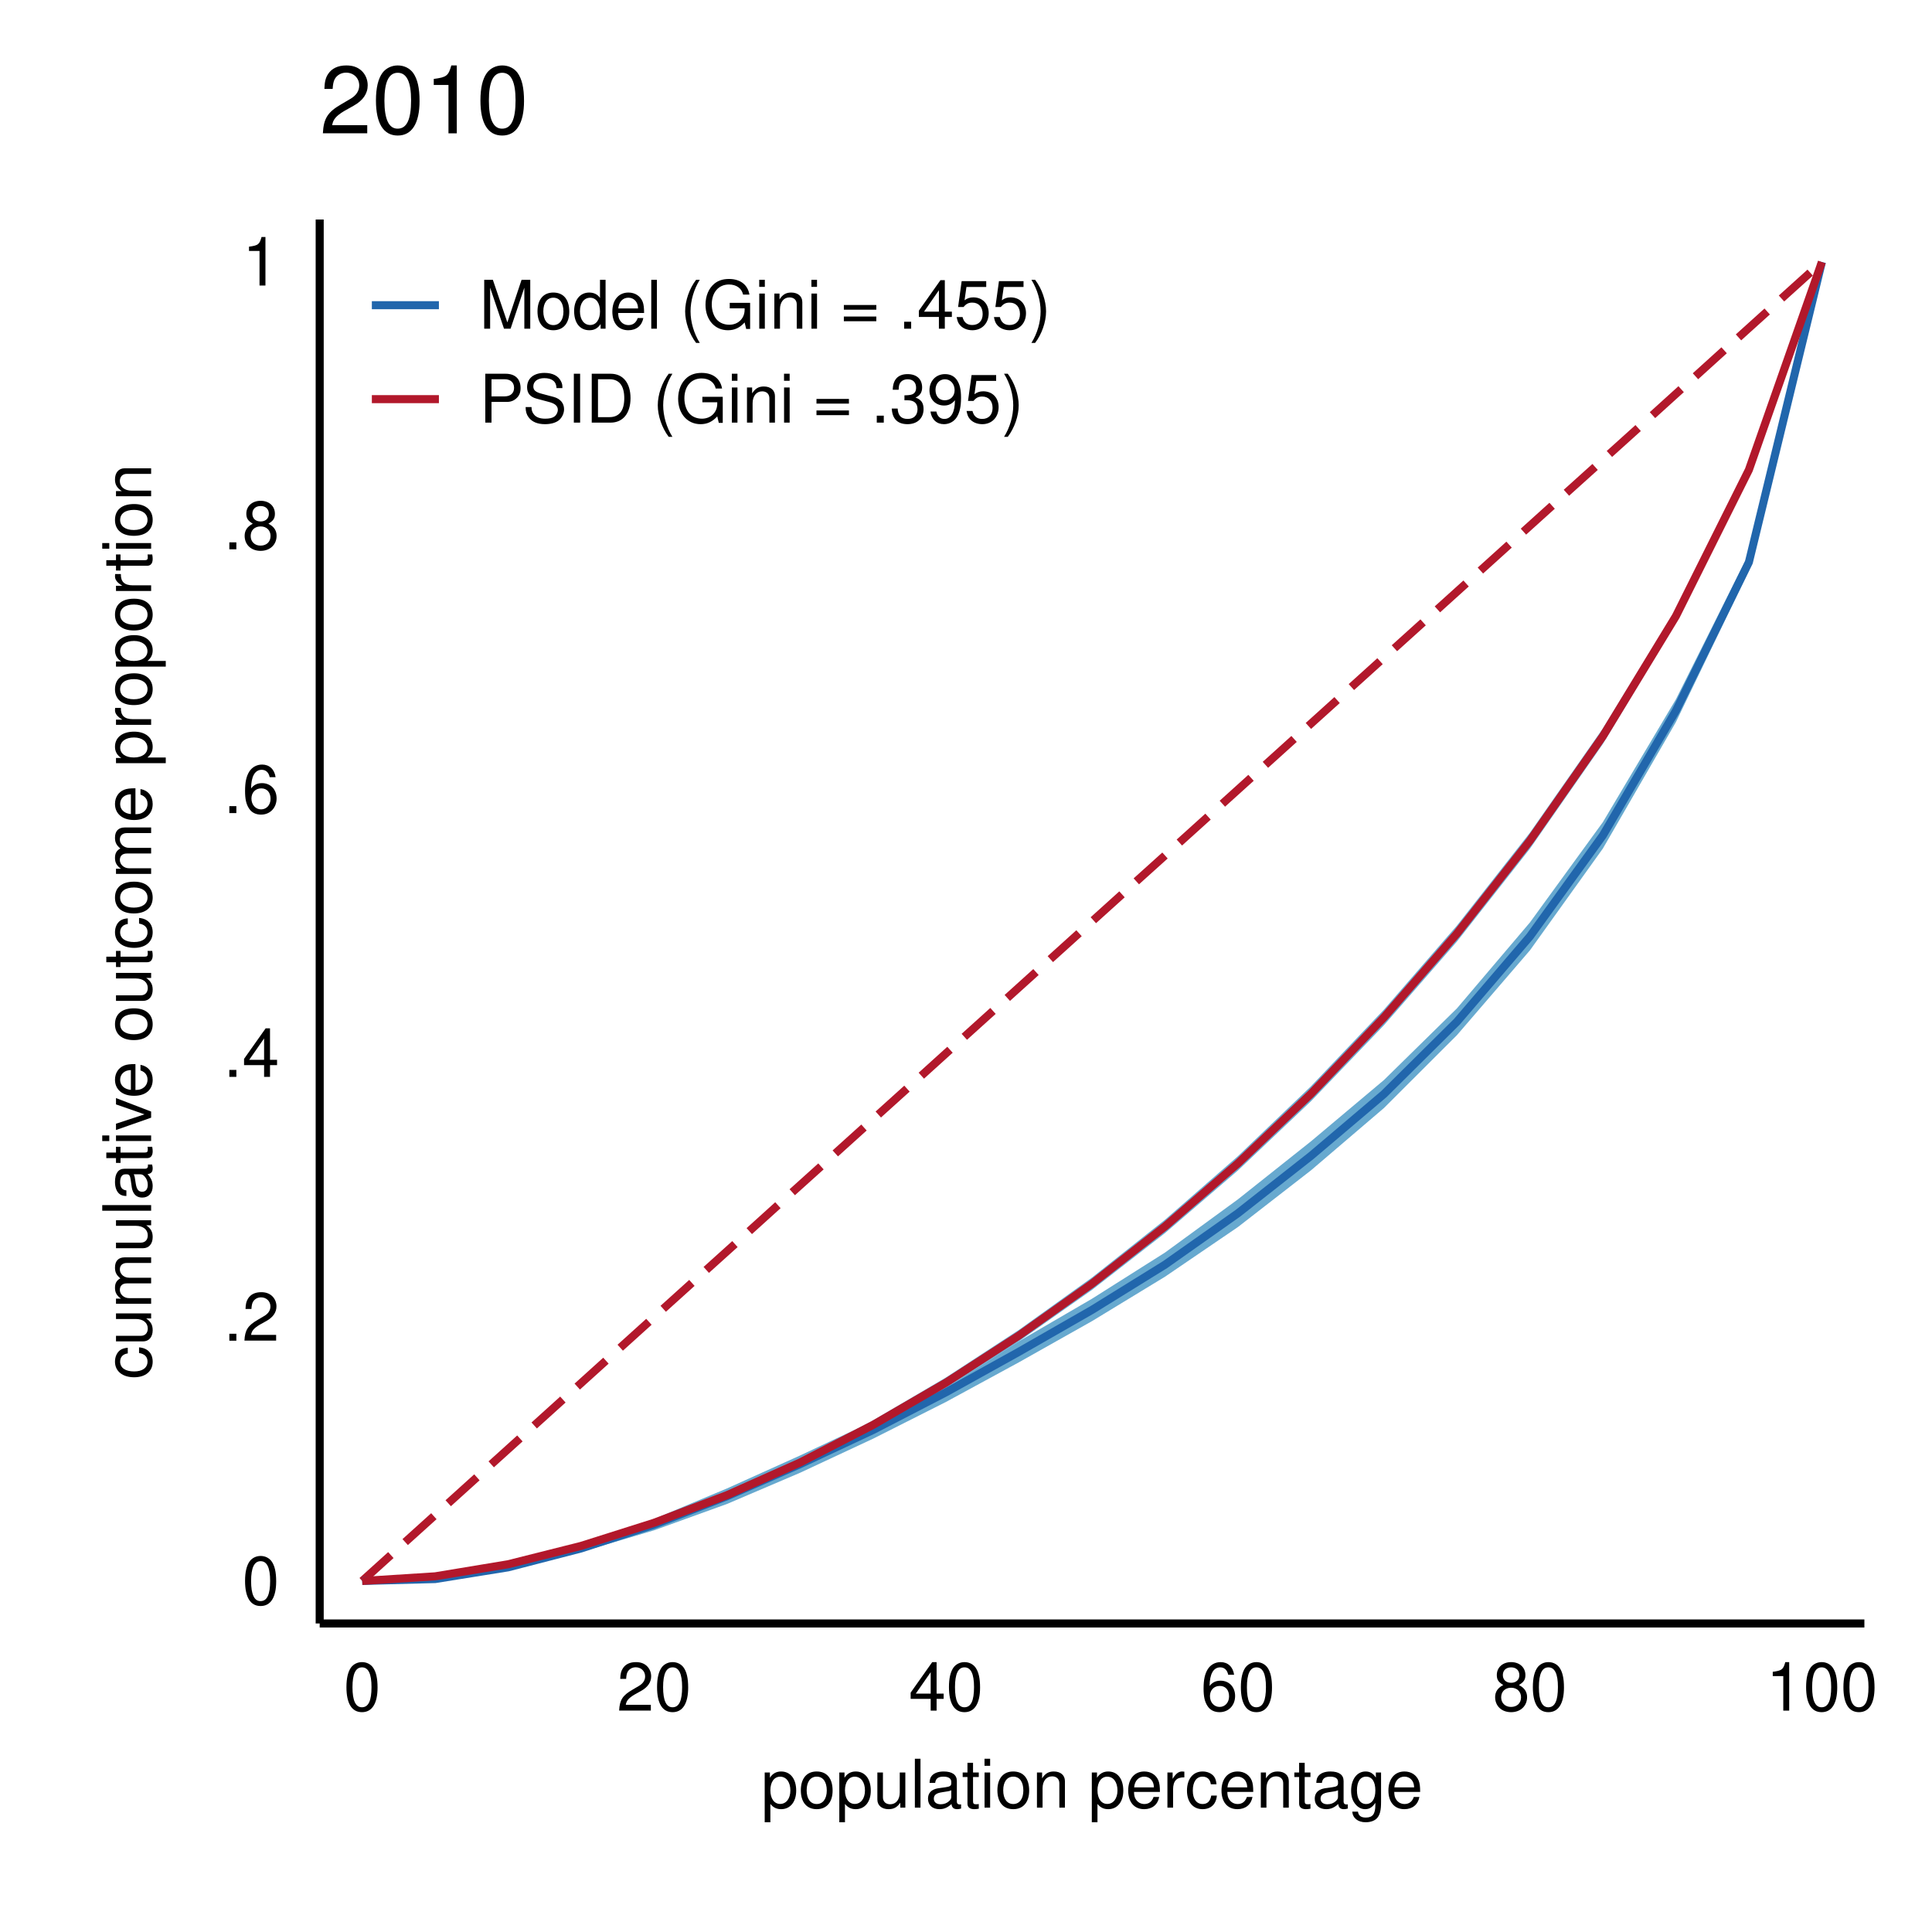
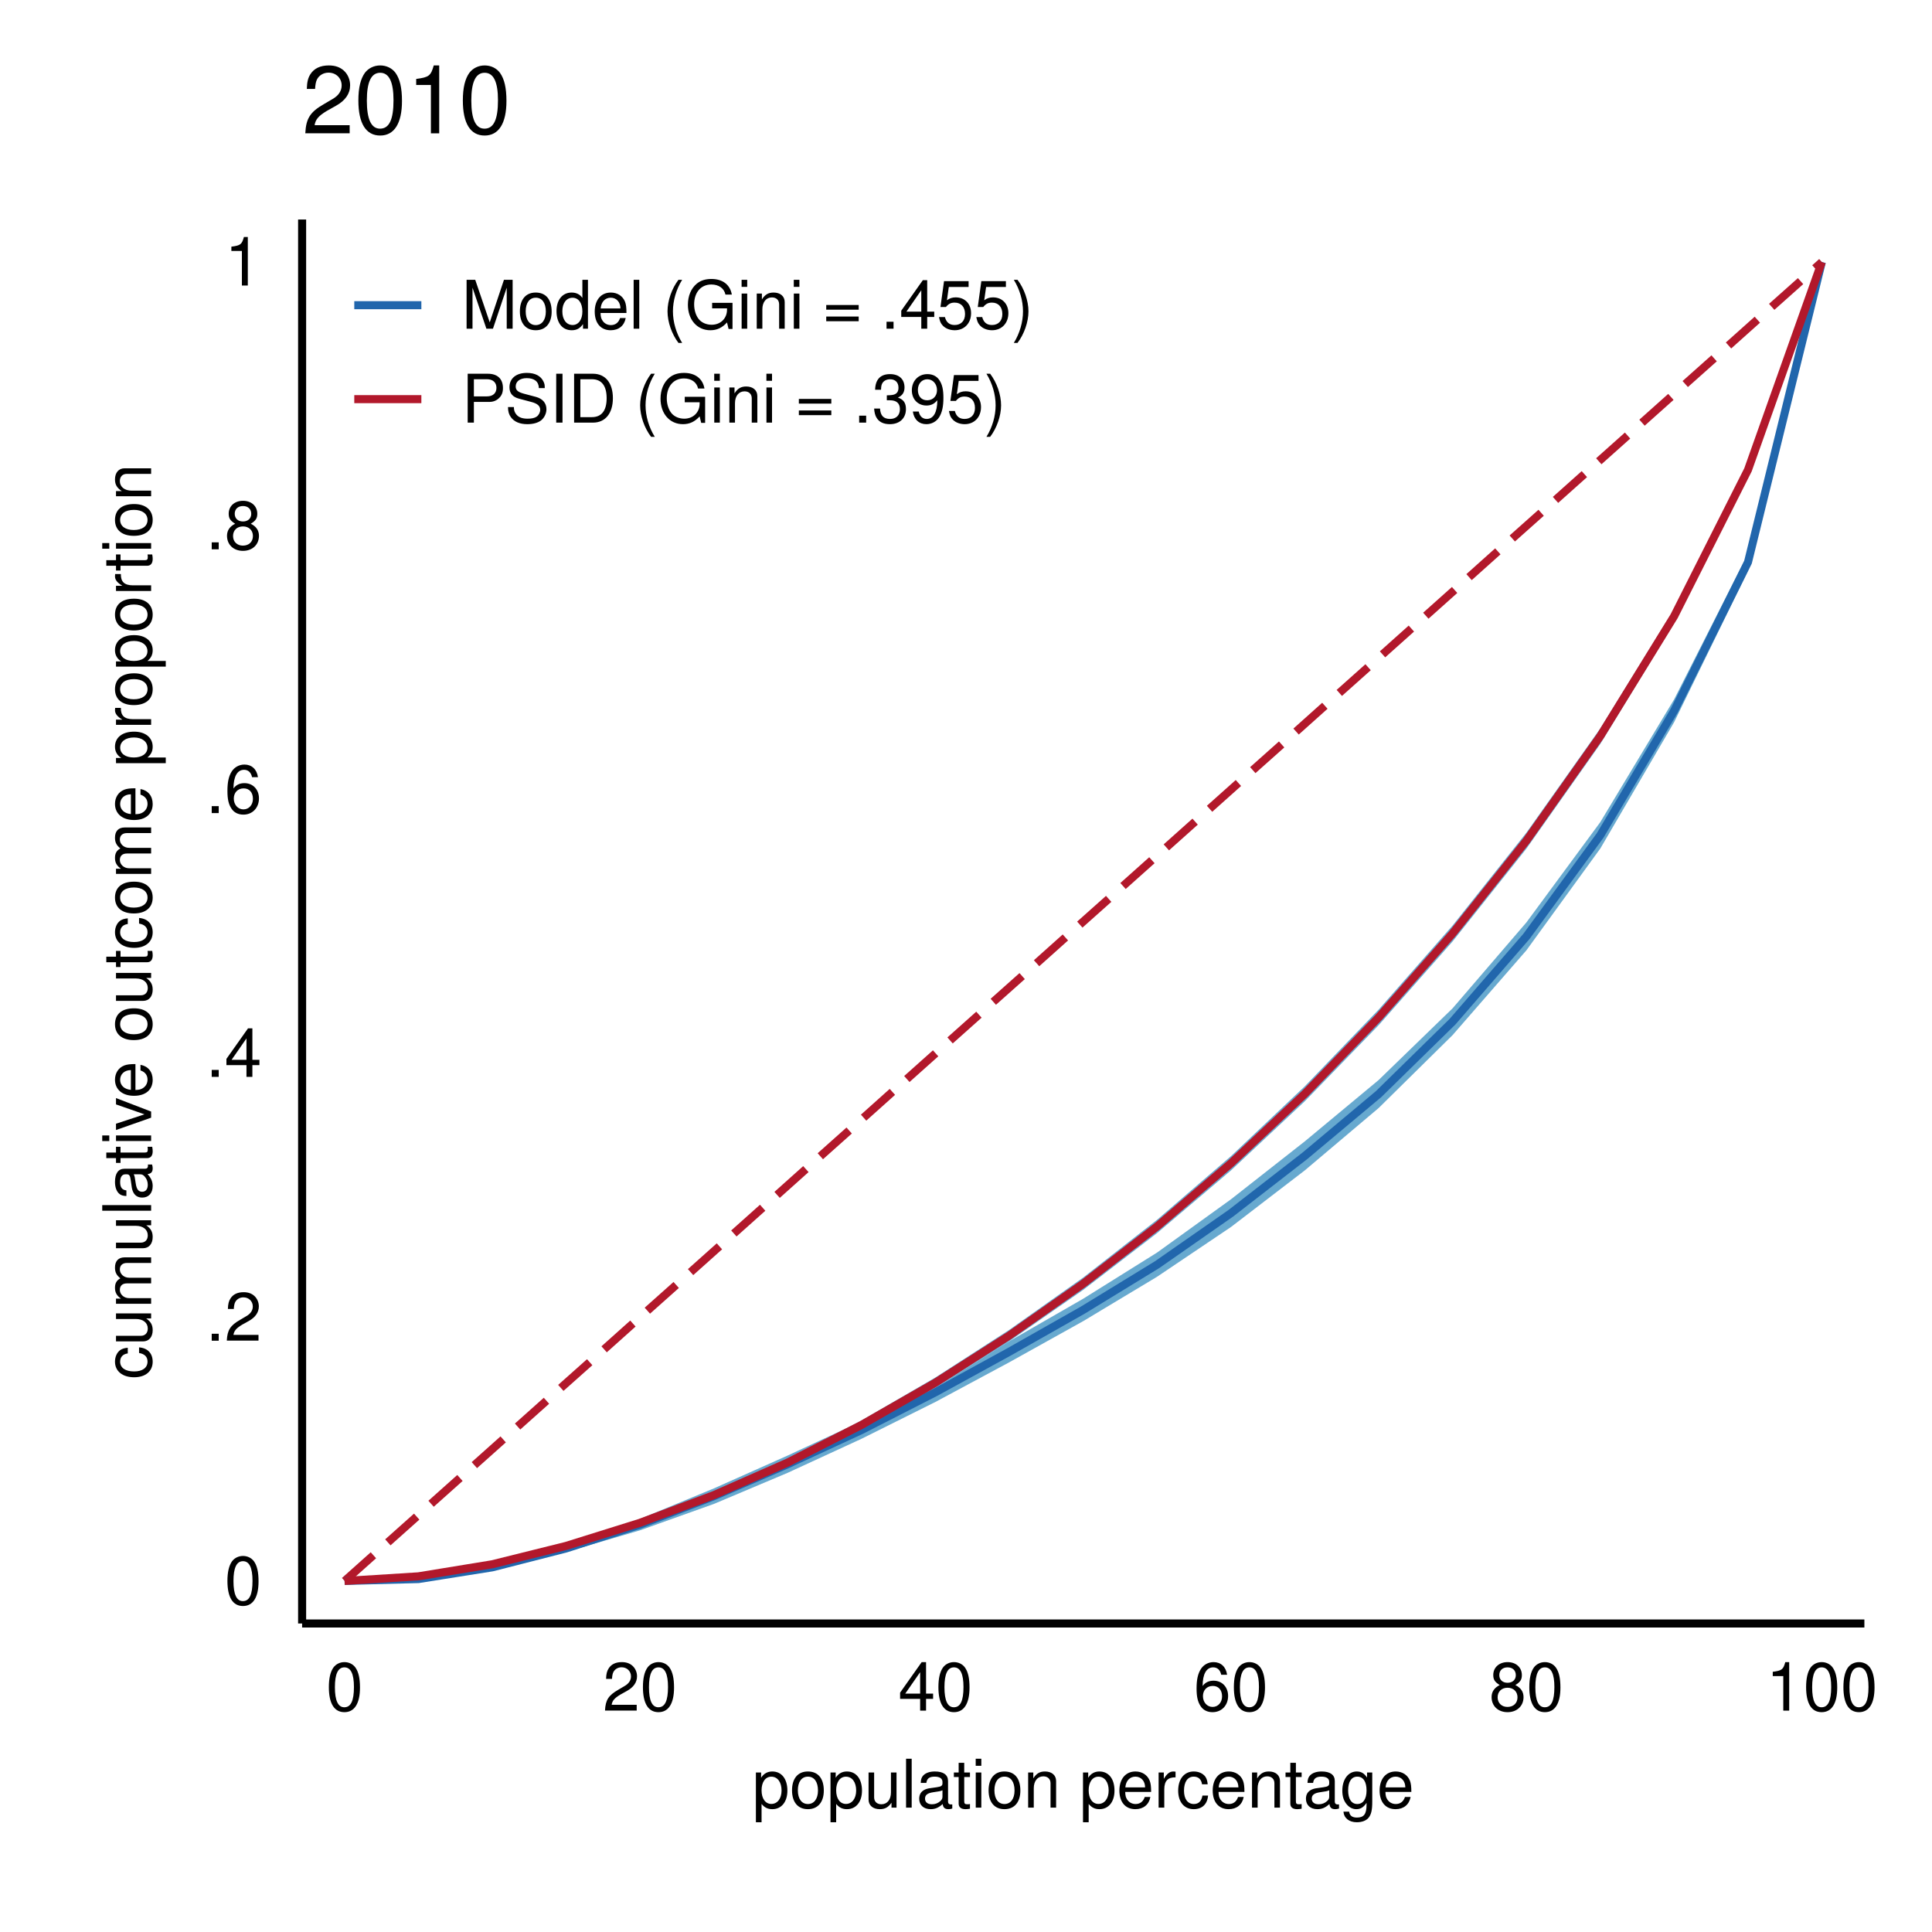
- <svg xmlns="http://www.w3.org/2000/svg" xmlns:xlink="http://www.w3.org/1999/xlink" version="1.1" width="1.00in" height="1.00in" viewBox="0 0 720 720">
+ <svg xmlns="http://www.w3.org/2000/svg" xmlns:xlink="http://www.w3.org/1999/xlink" version="1.1" width="1.000in" height="1.000in" viewBox="0 0 720 720">
  <rect x="0" y="0" width="720" height="720" style="fill:#FFFFFF;stroke:none" />
  <rect x="0.00" y="0.00" width="720.00" height="720.00" style="fill:#FFFFFF" />
  <rect x="1.50" y="1.50" width="717.00" height="717.00" style="fill:none;stroke:#FFFFFF;stroke-width:3.00" />
-   <rect x="119.14" y="81.81" width="575.66" height="523.22" style="fill:#FFFFFF" />
-   <rect x="120.64" y="83.31" width="572.66" height="520.22" style="fill:none;stroke:#FFFFFF;stroke-width:3.00" />
-   <line x1="134.98" y1="589.18" x2="145.66" y2="579.53" style="stroke:#B2182B;stroke-width:3.00" />
-   <line x1="151.00" y1="574.69" x2="161.69" y2="565.04" style="stroke:#B2182B;stroke-width:3.00" />
-   <line x1="167.04" y1="560.21" x2="177.73" y2="550.55" style="stroke:#B2182B;stroke-width:3.00" />
-   <line x1="183.06" y1="545.72" x2="193.75" y2="536.06" style="stroke:#B2182B;stroke-width:3.00" />
-   <line x1="199.08" y1="531.23" x2="209.77" y2="521.57" style="stroke:#B2182B;stroke-width:3.00" />
-   <line x1="215.12" y1="516.74" x2="225.81" y2="507.08" style="stroke:#B2182B;stroke-width:3.00" />
-   <line x1="231.14" y1="502.25" x2="241.83" y2="492.59" style="stroke:#B2182B;stroke-width:3.00" />
-   <line x1="247.16" y1="487.75" x2="257.85" y2="478.10" style="stroke:#B2182B;stroke-width:3.00" />
-   <line x1="263.20" y1="473.26" x2="273.89" y2="463.63" style="stroke:#B2182B;stroke-width:3.00" />
-   <line x1="279.23" y1="458.80" x2="289.91" y2="449.14" style="stroke:#B2182B;stroke-width:3.00" />
-   <line x1="295.25" y1="444.31" x2="305.95" y2="434.68" style="stroke:#B2182B;stroke-width:3.00" />
-   <line x1="311.29" y1="429.84" x2="321.98" y2="420.19" style="stroke:#B2182B;stroke-width:3.00" />
-   <line x1="327.31" y1="415.35" x2="338.00" y2="405.70" style="stroke:#B2182B;stroke-width:3.00" />
-   <line x1="343.35" y1="400.88" x2="354.04" y2="391.21" style="stroke:#B2182B;stroke-width:3.00" />
-   <line x1="359.37" y1="386.39" x2="370.06" y2="376.74" style="stroke:#B2182B;stroke-width:3.00" />
-   <line x1="375.39" y1="371.90" x2="386.08" y2="362.25" style="stroke:#B2182B;stroke-width:3.00" />
-   <line x1="391.43" y1="357.44" x2="402.12" y2="347.78" style="stroke:#B2182B;stroke-width:3.00" />
-   <line x1="407.45" y1="342.94" x2="418.14" y2="333.29" style="stroke:#B2182B;stroke-width:3.00" />
-   <line x1="423.47" y1="328.45" x2="434.16" y2="318.82" style="stroke:#B2182B;stroke-width:3.00" />
-   <line x1="439.51" y1="313.99" x2="450.20" y2="304.33" style="stroke:#B2182B;stroke-width:3.00" />
-   <line x1="455.54" y1="299.52" x2="466.22" y2="289.87" style="stroke:#B2182B;stroke-width:3.00" />
-   <line x1="471.58" y1="285.03" x2="482.26" y2="275.38" style="stroke:#B2182B;stroke-width:3.00" />
-   <line x1="487.60" y1="270.54" x2="498.29" y2="260.89" style="stroke:#B2182B;stroke-width:3.00" />
-   <line x1="503.62" y1="256.05" x2="514.30" y2="246.40" style="stroke:#B2182B;stroke-width:3.00" />
-   <line x1="519.66" y1="241.58" x2="530.35" y2="231.93" style="stroke:#B2182B;stroke-width:3.00" />
-   <line x1="535.68" y1="227.09" x2="546.37" y2="217.44" style="stroke:#B2182B;stroke-width:3.00" />
-   <line x1="551.70" y1="212.63" x2="562.39" y2="202.97" style="stroke:#B2182B;stroke-width:3.00" />
-   <line x1="567.74" y1="198.13" x2="578.43" y2="188.48" style="stroke:#B2182B;stroke-width:3.00" />
-   <line x1="583.76" y1="183.64" x2="594.45" y2="174.01" style="stroke:#B2182B;stroke-width:3.00" />
-   <line x1="599.78" y1="169.18" x2="610.49" y2="159.52" style="stroke:#B2182B;stroke-width:3.00" />
-   <line x1="615.83" y1="154.71" x2="626.51" y2="145.03" style="stroke:#B2182B;stroke-width:3.00" />
-   <line x1="631.85" y1="140.22" x2="642.53" y2="130.54" style="stroke:#B2182B;stroke-width:3.00" />
-   <line x1="647.89" y1="125.73" x2="658.58" y2="116.08" style="stroke:#B2182B;stroke-width:3.00" />
-   <line x1="663.91" y1="111.24" x2="674.60" y2="101.59" style="stroke:#B2182B;stroke-width:3.00" />
+   <rect x="112.59" y="81.81" width="582.21" height="523.22" style="fill:#FFFFFF" />
+   <rect x="114.09" y="83.31" width="579.21" height="520.22" style="fill:none;stroke:#FFFFFF;stroke-opacity:0.00;stroke-width:3.00" />
+   <line x1="128.43" y1="589.18" x2="139.16" y2="579.60" style="stroke:#B2182B;stroke-width:3.00" />
+   <line x1="144.54" y1="574.79" x2="155.29" y2="565.20" style="stroke:#B2182B;stroke-width:3.00" />
+   <line x1="160.65" y1="560.41" x2="171.41" y2="550.80" style="stroke:#B2182B;stroke-width:3.00" />
+   <line x1="176.78" y1="546.01" x2="187.52" y2="536.42" style="stroke:#B2182B;stroke-width:3.00" />
+   <line x1="192.89" y1="531.63" x2="203.65" y2="522.02" style="stroke:#B2182B;stroke-width:3.00" />
+   <line x1="209.00" y1="517.23" x2="219.76" y2="507.65" style="stroke:#B2182B;stroke-width:3.00" />
+   <line x1="225.14" y1="502.85" x2="235.87" y2="493.25" style="stroke:#B2182B;stroke-width:3.00" />
+   <line x1="241.25" y1="488.45" x2="252.00" y2="478.87" style="stroke:#B2182B;stroke-width:3.00" />
+   <line x1="257.36" y1="474.08" x2="268.11" y2="464.47" style="stroke:#B2182B;stroke-width:3.00" />
+   <line x1="273.49" y1="459.68" x2="284.22" y2="450.09" style="stroke:#B2182B;stroke-width:3.00" />
+   <line x1="289.60" y1="445.30" x2="300.33" y2="435.69" style="stroke:#B2182B;stroke-width:3.00" />
+   <line x1="305.71" y1="430.90" x2="316.46" y2="421.31" style="stroke:#B2182B;stroke-width:3.00" />
+   <line x1="321.84" y1="416.52" x2="332.57" y2="406.91" style="stroke:#B2182B;stroke-width:3.00" />
+   <line x1="337.95" y1="402.12" x2="348.68" y2="392.54" style="stroke:#B2182B;stroke-width:3.00" />
+   <line x1="354.06" y1="387.74" x2="364.82" y2="378.14" style="stroke:#B2182B;stroke-width:3.00" />
+   <line x1="370.17" y1="373.34" x2="380.93" y2="363.76" style="stroke:#B2182B;stroke-width:3.00" />
+   <line x1="386.30" y1="358.97" x2="397.04" y2="349.36" style="stroke:#B2182B;stroke-width:3.00" />
+   <line x1="402.41" y1="344.57" x2="413.17" y2="334.98" style="stroke:#B2182B;stroke-width:3.00" />
+   <line x1="418.52" y1="330.19" x2="429.28" y2="320.58" style="stroke:#B2182B;stroke-width:3.00" />
+   <line x1="434.66" y1="315.79" x2="445.39" y2="306.20" style="stroke:#B2182B;stroke-width:3.00" />
+   <line x1="450.77" y1="301.41" x2="461.52" y2="291.80" style="stroke:#B2182B;stroke-width:3.00" />
+   <line x1="466.88" y1="287.01" x2="477.63" y2="277.43" style="stroke:#B2182B;stroke-width:3.00" />
+   <line x1="483.01" y1="272.63" x2="493.74" y2="263.02" style="stroke:#B2182B;stroke-width:3.00" />
+   <line x1="499.12" y1="258.23" x2="509.85" y2="248.65" style="stroke:#B2182B;stroke-width:3.00" />
+   <line x1="515.23" y1="243.86" x2="525.98" y2="234.25" style="stroke:#B2182B;stroke-width:3.00" />
+   <line x1="531.36" y1="229.46" x2="542.09" y2="219.87" style="stroke:#B2182B;stroke-width:3.00" />
+   <line x1="547.47" y1="215.08" x2="558.20" y2="205.47" style="stroke:#B2182B;stroke-width:3.00" />
+   <line x1="563.58" y1="200.68" x2="574.34" y2="191.09" style="stroke:#B2182B;stroke-width:3.00" />
+   <line x1="579.69" y1="186.30" x2="590.45" y2="176.69" style="stroke:#B2182B;stroke-width:3.00" />
+   <line x1="595.82" y1="171.90" x2="606.55" y2="162.32" style="stroke:#B2182B;stroke-width:3.00" />
+   <line x1="611.93" y1="157.52" x2="622.69" y2="147.91" style="stroke:#B2182B;stroke-width:3.00" />
+   <line x1="628.04" y1="143.12" x2="638.80" y2="133.54" style="stroke:#B2182B;stroke-width:3.00" />
+   <line x1="644.17" y1="128.75" x2="654.91" y2="119.14" style="stroke:#B2182B;stroke-width:3.00" />
+   <line x1="660.26" y1="114.35" x2="671.02" y2="104.76" style="stroke:#B2182B;stroke-width:3.00" />
+   <line x1="676.37" y1="99.97" x2="678.96" y2="97.65" style="stroke:#B2182B;stroke-width:3.00" />
  <defs>
-     <path id="path_GLptOcVv" d="M134.98 589.18 L134.98 589.18 L162.18 588.62 L189.38 584.75 L216.59 578.34 L243.79 570.28 L270.97 560.45 L298.17 548.84 L325.37 536.15 L352.57 522.43 L379.78 507.64 L406.98 492.32 L434.16 475.78 L461.36 457.25 L488.56 436.14 L515.77 412.90 L542.97 385.74 L570.17 354.13 L597.35 316.19 L624.55 269.10 L651.76 212.67 L678.96 97.65 L678.96 97.65 L651.76 206.37 L624.55 260.66 L597.35 306.40 L570.17 343.78 L542.97 375.80 L515.77 402.50 L488.56 425.36 L461.36 446.96 L434.16 466.81 L406.98 484.00 L379.78 499.84 L352.57 515.27 L325.37 529.65 L298.17 542.43 L270.97 554.69 L243.79 566.08 L216.59 575.77 L189.38 583.40 L162.18 588.28 L134.98 589.18 L134.98 589.18 Z" stroke-linecap="round" />
+     <path id="path_RhQOSAWd" d="M128.43 589.18 L128.43 589.18 L155.95 588.62 L183.47 584.75 L211.01 578.34 L238.52 570.29 L266.06 560.45 L293.58 548.84 L321.12 536.15 L348.64 522.43 L376.16 507.65 L403.70 492.32 L431.21 475.79 L458.75 457.25 L486.27 436.14 L513.79 412.90 L541.33 385.74 L568.85 354.13 L596.39 316.19 L623.90 269.10 L651.44 212.67 L678.96 97.65 L678.96 97.65 L651.44 206.37 L623.90 260.66 L596.39 306.40 L568.85 343.78 L541.33 375.80 L513.79 402.50 L486.27 425.36 L458.75 446.96 L431.21 466.81 L403.70 484.00 L376.16 499.84 L348.64 515.27 L321.12 529.65 L293.58 542.43 L266.06 554.69 L238.52 566.08 L211.01 575.78 L183.47 583.40 L155.95 588.29 L128.43 589.18 L128.43 589.18 Z" stroke-linejoin="round" />
  </defs>
  <defs>
-     <clipPath id="clipPath_yJwBoyBL">
-       <use xlink:href="#path_GLptOcVv" />
+     <clipPath id="clipPath_zWWtjTKM">
+       <use xlink:href="#path_RhQOSAWd" />
    </clipPath>
  </defs>
-   <use xlink:href="#path_GLptOcVv" style="stroke:none;fill:#D1E5F0" />
-   <use xlink:href="#path_GLptOcVv" style="fill:none;stroke:#67A9CF;stroke-width:6.00" clip-path="url(#clipPath_yJwBoyBL)" />
+   <use xlink:href="#path_RhQOSAWd" style="stroke:none;fill:#D1E5F0" />
+   <use xlink:href="#path_RhQOSAWd" style="fill:none;stroke:#67A9CF;stroke-width:6.00" clip-path="url(#clipPath_zWWtjTKM)" />
  <defs>
-     <path id="path_ltYxxxGE" d="M134.98 589.18 L134.98 589.18 L162.18 587.63 L189.38 583.42 L216.59 576.81 L243.79 568.42 L270.97 558.36 L298.17 546.48 L325.37 532.66 L352.57 517.16 L379.78 499.79 L406.98 480.67 L434.16 459.52 L461.36 436.16 L488.56 410.38 L515.77 382.03 L542.97 350.84 L570.17 316.24 L597.35 277.20 L624.55 232.18 L651.76 176.94 L678.96 97.65 L678.96 97.65 L651.76 173.23 L624.55 227.07 L597.35 271.49 L570.17 310.34 L542.97 344.95 L515.77 376.27 L488.56 404.84 L461.36 430.88 L434.16 454.59 L406.98 476.10 L379.78 495.59 L352.57 513.34 L325.37 529.34 L298.17 543.58 L270.97 556.00 L243.79 566.55 L216.59 575.37 L189.38 582.46 L162.18 587.23 L134.98 589.18 L134.98 589.18 Z" stroke-linecap="round" />
+     <path id="path_DAmDCWmf" d="M128.43 589.18 L128.43 589.18 L155.95 587.63 L183.47 583.42 L211.01 576.81 L238.52 568.42 L266.06 558.36 L293.58 546.48 L321.12 532.67 L348.64 517.16 L376.16 499.79 L403.70 480.67 L431.21 459.52 L458.75 436.16 L486.27 410.38 L513.79 382.03 L541.33 350.84 L568.85 316.24 L596.39 277.20 L623.90 232.18 L651.44 176.94 L678.96 97.65 L678.96 97.65 L651.44 173.23 L623.90 227.07 L596.39 271.49 L568.85 310.34 L541.33 344.95 L513.79 376.27 L486.27 404.84 L458.75 430.88 L431.21 454.59 L403.70 476.10 L376.16 495.59 L348.64 513.34 L321.12 529.34 L293.58 543.58 L266.06 556.00 L238.52 566.55 L211.01 575.37 L183.47 582.46 L155.95 587.23 L128.43 589.18 L128.43 589.18 Z" stroke-linejoin="round" />
  </defs>
  <defs>
-     <clipPath id="clipPath_PItnKFsA">
-       <use xlink:href="#path_ltYxxxGE" />
+     <clipPath id="clipPath_iowTOGAG">
+       <use xlink:href="#path_DAmDCWmf" />
    </clipPath>
  </defs>
-   <use xlink:href="#path_ltYxxxGE" style="stroke:none;fill:#D1E5F0" />
-   <use xlink:href="#path_ltYxxxGE" style="fill:none;stroke:#67A9CF;stroke-width:6.00" clip-path="url(#clipPath_PItnKFsA)" />
-   <path d=" M134.98 589.18 L162.18 588.47 L189.36 584.10 L216.56 577.06 L243.76 568.19 L270.97 557.57 L298.17 545.65 L325.37 532.91 L352.55 518.85 L379.75 503.75 L406.96 488.16 L434.16 471.31 L461.36 452.12 L488.56 430.76 L515.75 407.72 L542.95 380.77 L570.15 348.98 L597.35 311.31 L624.55 264.89 L651.76 209.52 L678.96 97.65" stroke-linejoin="round" style="fill:none;stroke:#2166AC;stroke-width:3.00" />
-   <path d=" M134.98 589.18 L162.18 587.45 L189.36 582.95 L216.56 576.11 L243.76 567.50 L270.97 557.19 L298.17 545.04 L325.37 531.02 L352.55 515.27 L379.75 497.70 L406.96 478.39 L434.16 457.06 L461.36 433.53 L488.56 407.63 L515.75 379.15 L542.95 347.92 L570.15 313.29 L597.35 274.34 L624.55 229.63 L651.76 175.10 L678.96 97.65" stroke-linejoin="round" style="fill:none;stroke:#B2182B;stroke-width:3.00" />
-   <line x1="119.14" y1="605.02" x2="119.14" y2="81.81" style="stroke:#000000;stroke-width:3.00" />
-   <text x="104.15" y="597.94" style="font-family:'Helvetica';font-size:25.00px;fill:#000000" text-anchor="end">0</text>
-   <text x="104.15" y="499.64" style="font-family:'Helvetica';font-size:25.00px;fill:#000000" text-anchor="end">.2</text>
-   <text x="104.15" y="401.31" style="font-family:'Helvetica';font-size:25.00px;fill:#000000" text-anchor="end">.4</text>
-   <text x="104.15" y="303.01" style="font-family:'Helvetica';font-size:25.00px;fill:#000000" text-anchor="end">.6</text>
-   <text x="104.15" y="204.71" style="font-family:'Helvetica';font-size:25.00px;fill:#000000" text-anchor="end">.8</text>
-   <text x="104.15" y="106.40" style="font-family:'Helvetica';font-size:25.00px;fill:#000000" text-anchor="end">1</text>
+   <use xlink:href="#path_DAmDCWmf" style="stroke:none;fill:#D1E5F0" />
+   <use xlink:href="#path_DAmDCWmf" style="fill:none;stroke:#67A9CF;stroke-width:6.00" clip-path="url(#clipPath_iowTOGAG)" />
+   <path d=" M128.41 589.18 L155.95 588.47 L183.47 584.10 L210.98 577.06 L238.52 568.19 L266.04 557.57 L293.58 545.65 L321.10 532.91 L348.62 518.85 L376.16 503.75 L403.67 488.16 L431.21 471.31 L458.73 452.12 L486.27 430.76 L513.79 407.72 L541.30 380.77 L568.85 348.98 L596.36 311.31 L623.90 264.89 L651.42 209.52 L678.94 97.65" stroke-linejoin="round" style="fill:none;stroke:#2166AC;stroke-width:3.00" />
+   <path d=" M128.41 589.18 L155.95 587.45 L183.47 582.95 L210.98 576.11 L238.52 567.50 L266.04 557.19 L293.58 545.04 L321.10 531.02 L348.62 515.27 L376.16 497.70 L403.67 478.40 L431.21 457.07 L458.73 433.53 L486.27 407.63 L513.79 379.15 L541.30 347.92 L568.85 313.29 L596.36 274.34 L623.90 229.64 L651.42 175.10 L678.94 97.65" stroke-linejoin="round" style="fill:none;stroke:#B2182B;stroke-width:3.00" />
+   <line x1="112.59" y1="605.03" x2="112.59" y2="81.81" style="stroke:#000000;stroke-width:3.00" />
+   <text x="97.58" y="597.94" style="font-family:'Helvetica';font-size:25.00px;fill:#000000" text-anchor="end">0</text>
+   <text x="97.58" y="499.64" style="font-family:'Helvetica';font-size:25.00px;fill:#000000" text-anchor="end">.2</text>
+   <text x="97.58" y="401.31" style="font-family:'Helvetica';font-size:25.00px;fill:#000000" text-anchor="end">.4</text>
+   <text x="97.58" y="303.01" style="font-family:'Helvetica';font-size:25.00px;fill:#000000" text-anchor="end">.6</text>
+   <text x="97.58" y="204.71" style="font-family:'Helvetica';font-size:25.00px;fill:#000000" text-anchor="end">.8</text>
+   <text x="97.58" y="106.40" style="font-family:'Helvetica';font-size:25.00px;fill:#000000" text-anchor="end">1</text>
  <text x="56.32" y="343.42" style="font-family:'Helvetica';font-size:25.00px;fill:#000000" transform="rotate(-90 56.32,343.42)" text-anchor="middle">cumulative outcome proportion</text>
-   <line x1="119.14" y1="605.02" x2="694.80" y2="605.02" style="stroke:#000000;stroke-width:3.00" />
-   <text x="134.98" y="637.50" style="font-family:'Helvetica';font-size:25.00px;fill:#000000" text-anchor="middle">0</text>
-   <text x="243.79" y="637.50" style="font-family:'Helvetica';font-size:25.00px;fill:#000000" text-anchor="middle">20</text>
-   <text x="352.57" y="637.50" style="font-family:'Helvetica';font-size:25.00px;fill:#000000" text-anchor="middle">40</text>
-   <text x="461.36" y="637.50" style="font-family:'Helvetica';font-size:25.00px;fill:#000000" text-anchor="middle">60</text>
-   <text x="570.17" y="637.50" style="font-family:'Helvetica';font-size:25.00px;fill:#000000" text-anchor="middle">80</text>
+   <line x1="112.59" y1="605.03" x2="694.80" y2="605.03" style="stroke:#000000;stroke-width:3.00" />
+   <text x="128.43" y="637.50" style="font-family:'Helvetica';font-size:25.00px;fill:#000000" text-anchor="middle">0</text>
+   <text x="238.52" y="637.50" style="font-family:'Helvetica';font-size:25.00px;fill:#000000" text-anchor="middle">20</text>
+   <text x="348.64" y="637.50" style="font-family:'Helvetica';font-size:25.00px;fill:#000000" text-anchor="middle">40</text>
+   <text x="458.75" y="637.50" style="font-family:'Helvetica';font-size:25.00px;fill:#000000" text-anchor="middle">60</text>
+   <text x="568.85" y="637.50" style="font-family:'Helvetica';font-size:25.00px;fill:#000000" text-anchor="middle">80</text>
  <text x="678.96" y="637.50" style="font-family:'Helvetica';font-size:25.00px;fill:#000000" text-anchor="middle">100</text>
-   <text x="406.98" y="673.65" style="font-family:'Helvetica';font-size:25.00px;fill:#000000" text-anchor="middle">population percentage</text>
-   <rect x="127.78" y="90.45" width="281.81" height="81.58" style="fill:#FFFFFF" />
-   <rect x="129.28" y="91.95" width="278.81" height="78.58" style="fill:none;stroke:#FFFFFF;stroke-width:3.00" />
-   <line x1="138.58" y1="113.74" x2="163.57" y2="113.74" style="stroke:#2166AC;stroke-width:3.00" />
-   <line x1="138.58" y1="148.75" x2="163.57" y2="148.75" style="stroke:#B2182B;stroke-width:3.00" />
-   <text x="178.58" y="122.49" style="font-family:'Helvetica';font-size:25.00px;fill:#000000">Model (Gini = .455)</text>
-   <text x="178.58" y="157.50" style="font-family:'Helvetica';font-size:25.00px;fill:#000000">PSID (Gini = .395)</text>
-   <text x="119.14" y="49.70" style="font-family:'Helvetica';font-size:35.01px;fill:#000000">2010</text>
+   <text x="403.70" y="673.65" style="font-family:'Helvetica';font-size:25.00px;fill:#000000" text-anchor="middle">population percentage</text>
+   <rect x="121.23" y="90.45" width="228.58" height="81.58" style="fill:#FFFFFF" />
+   <rect x="122.73" y="91.95" width="225.58" height="78.58" style="fill:none;stroke:#FFFFFF;stroke-opacity:0.00;stroke-width:3.00" />
+   <line x1="132.03" y1="113.74" x2="157.03" y2="113.74" style="stroke:#2166AC;stroke-width:3.00" />
+   <line x1="132.03" y1="148.75" x2="157.03" y2="148.75" style="stroke:#B2182B;stroke-width:3.00" />
+   <text x="172.01" y="122.49" style="font-family:'Helvetica';font-size:25.00px;fill:#000000">Model (Gini = .455)</text>
+   <text x="172.01" y="157.50" style="font-family:'Helvetica';font-size:25.00px;fill:#000000">PSID (Gini = .395)</text>
+   <text x="112.59" y="49.70" style="font-family:'Helvetica';font-size:35.01px;fill:#000000">2010</text>
</svg>
